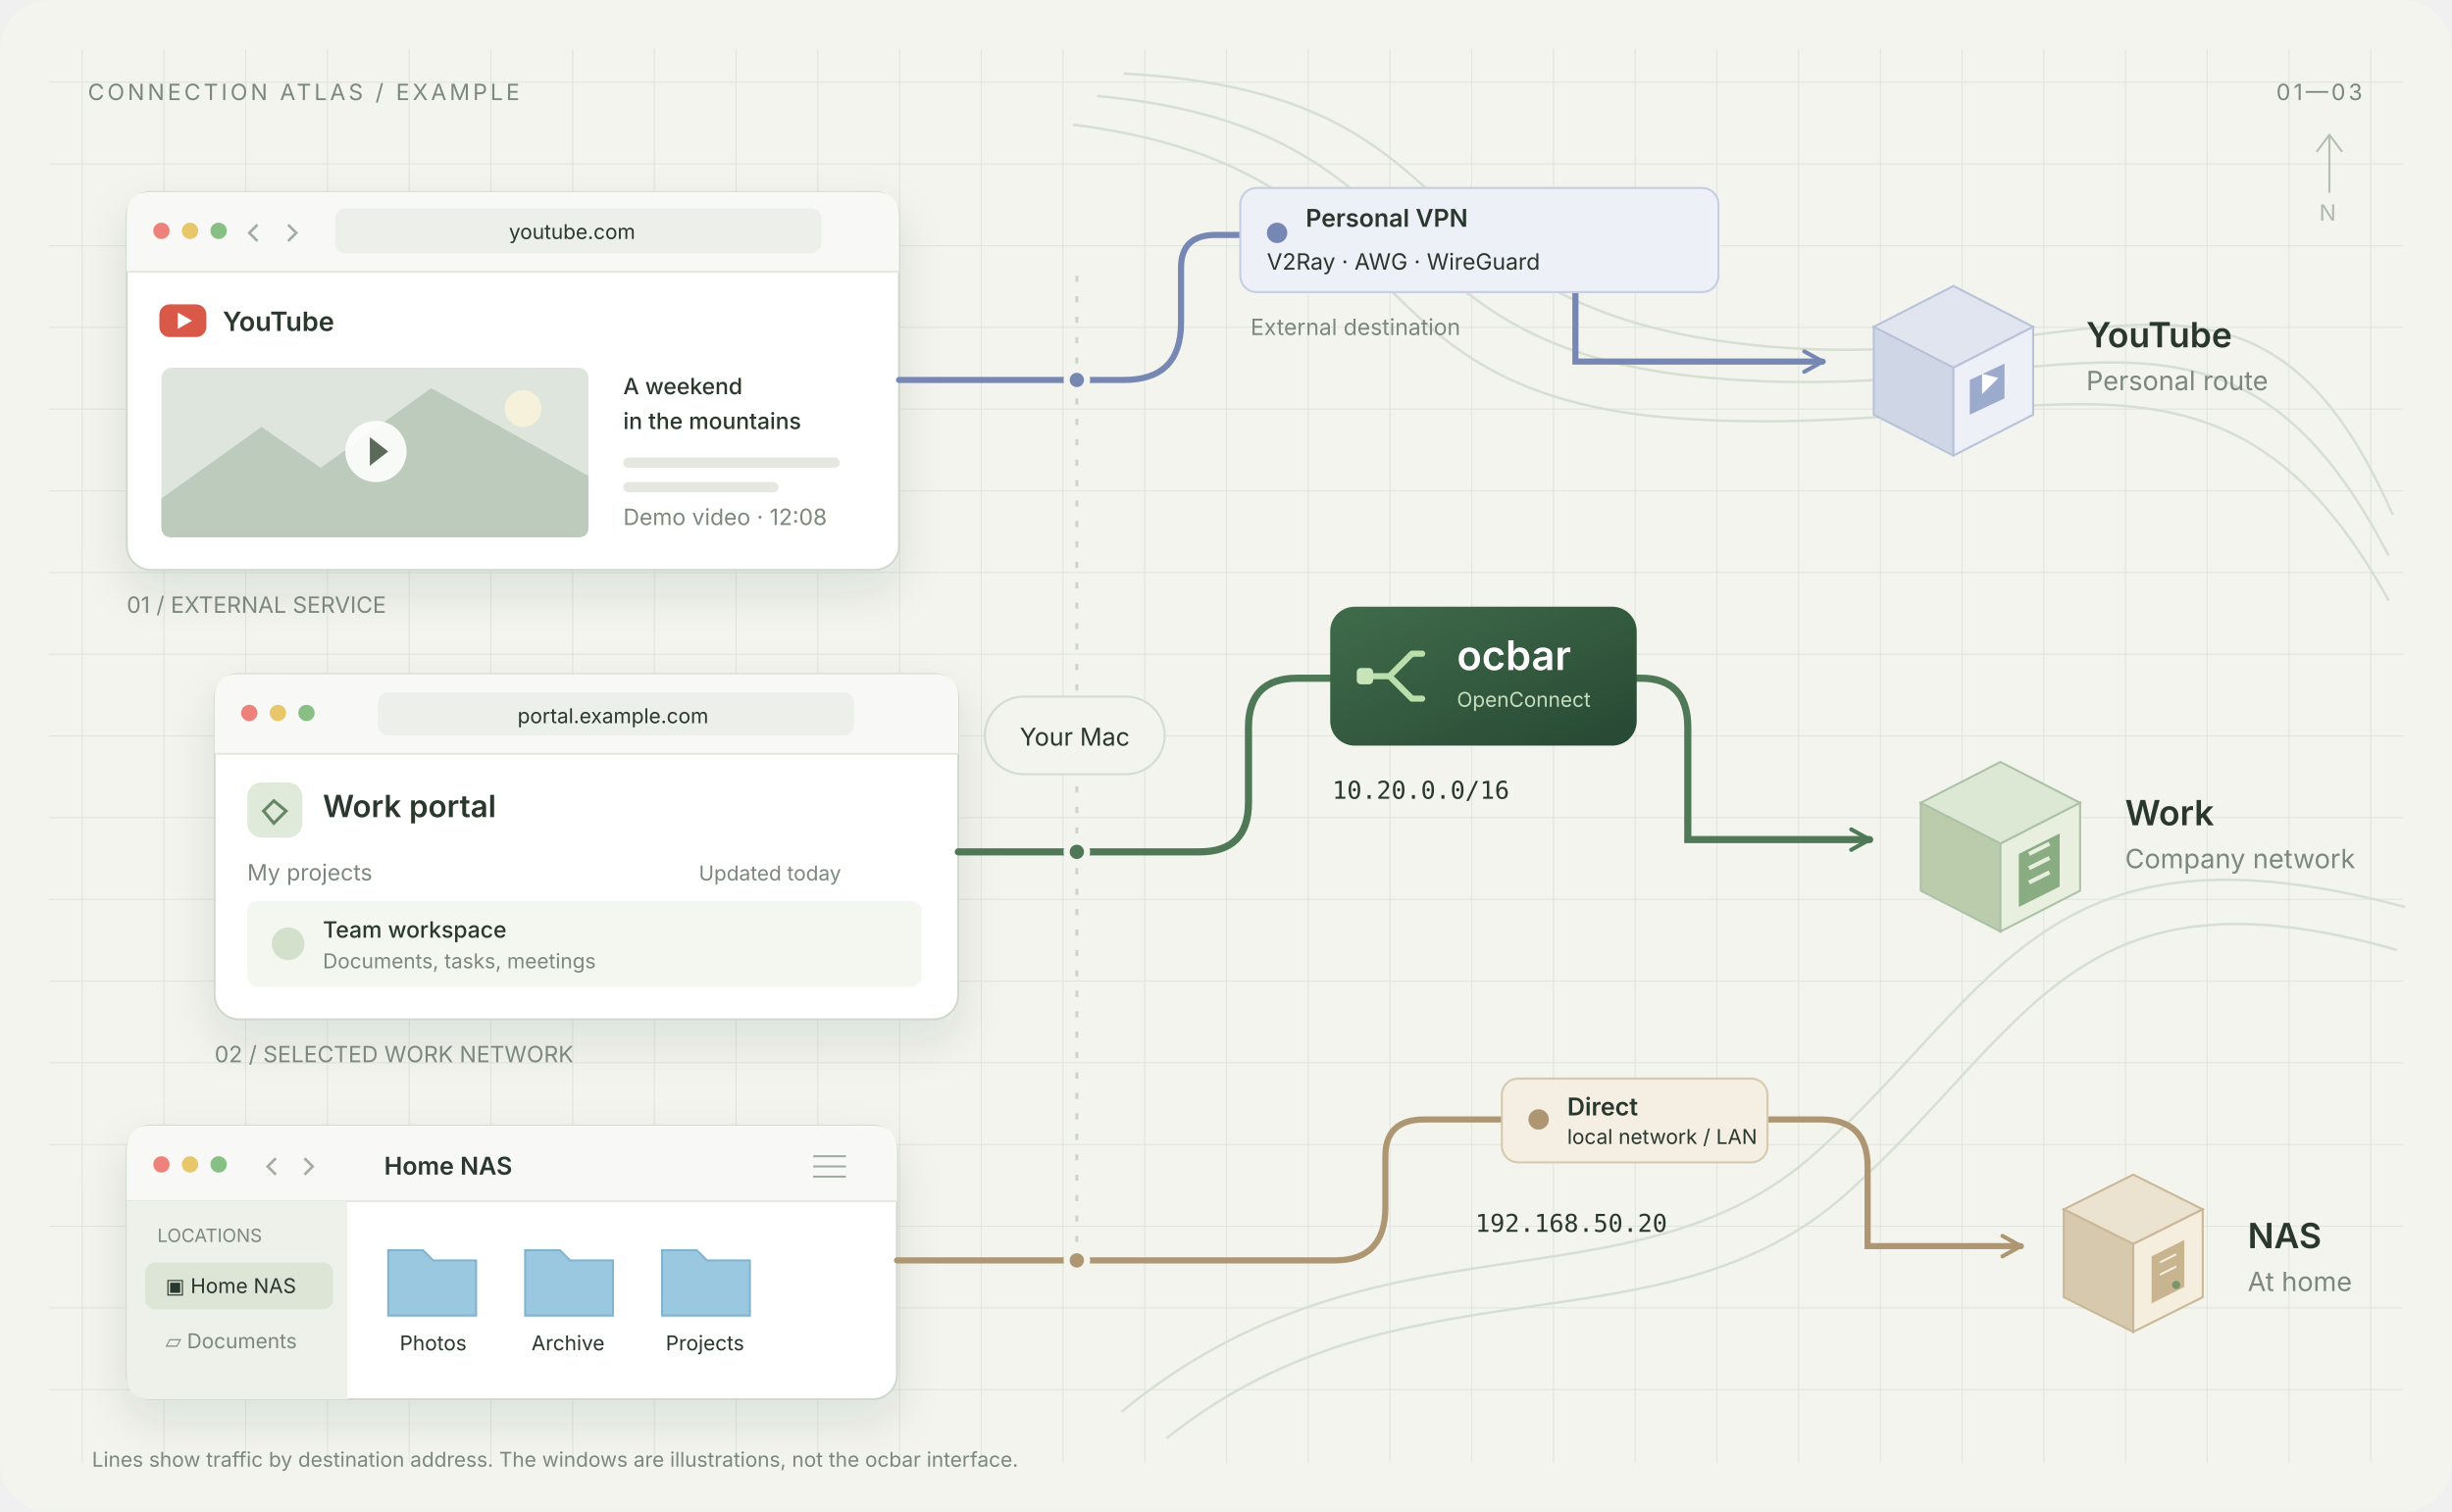
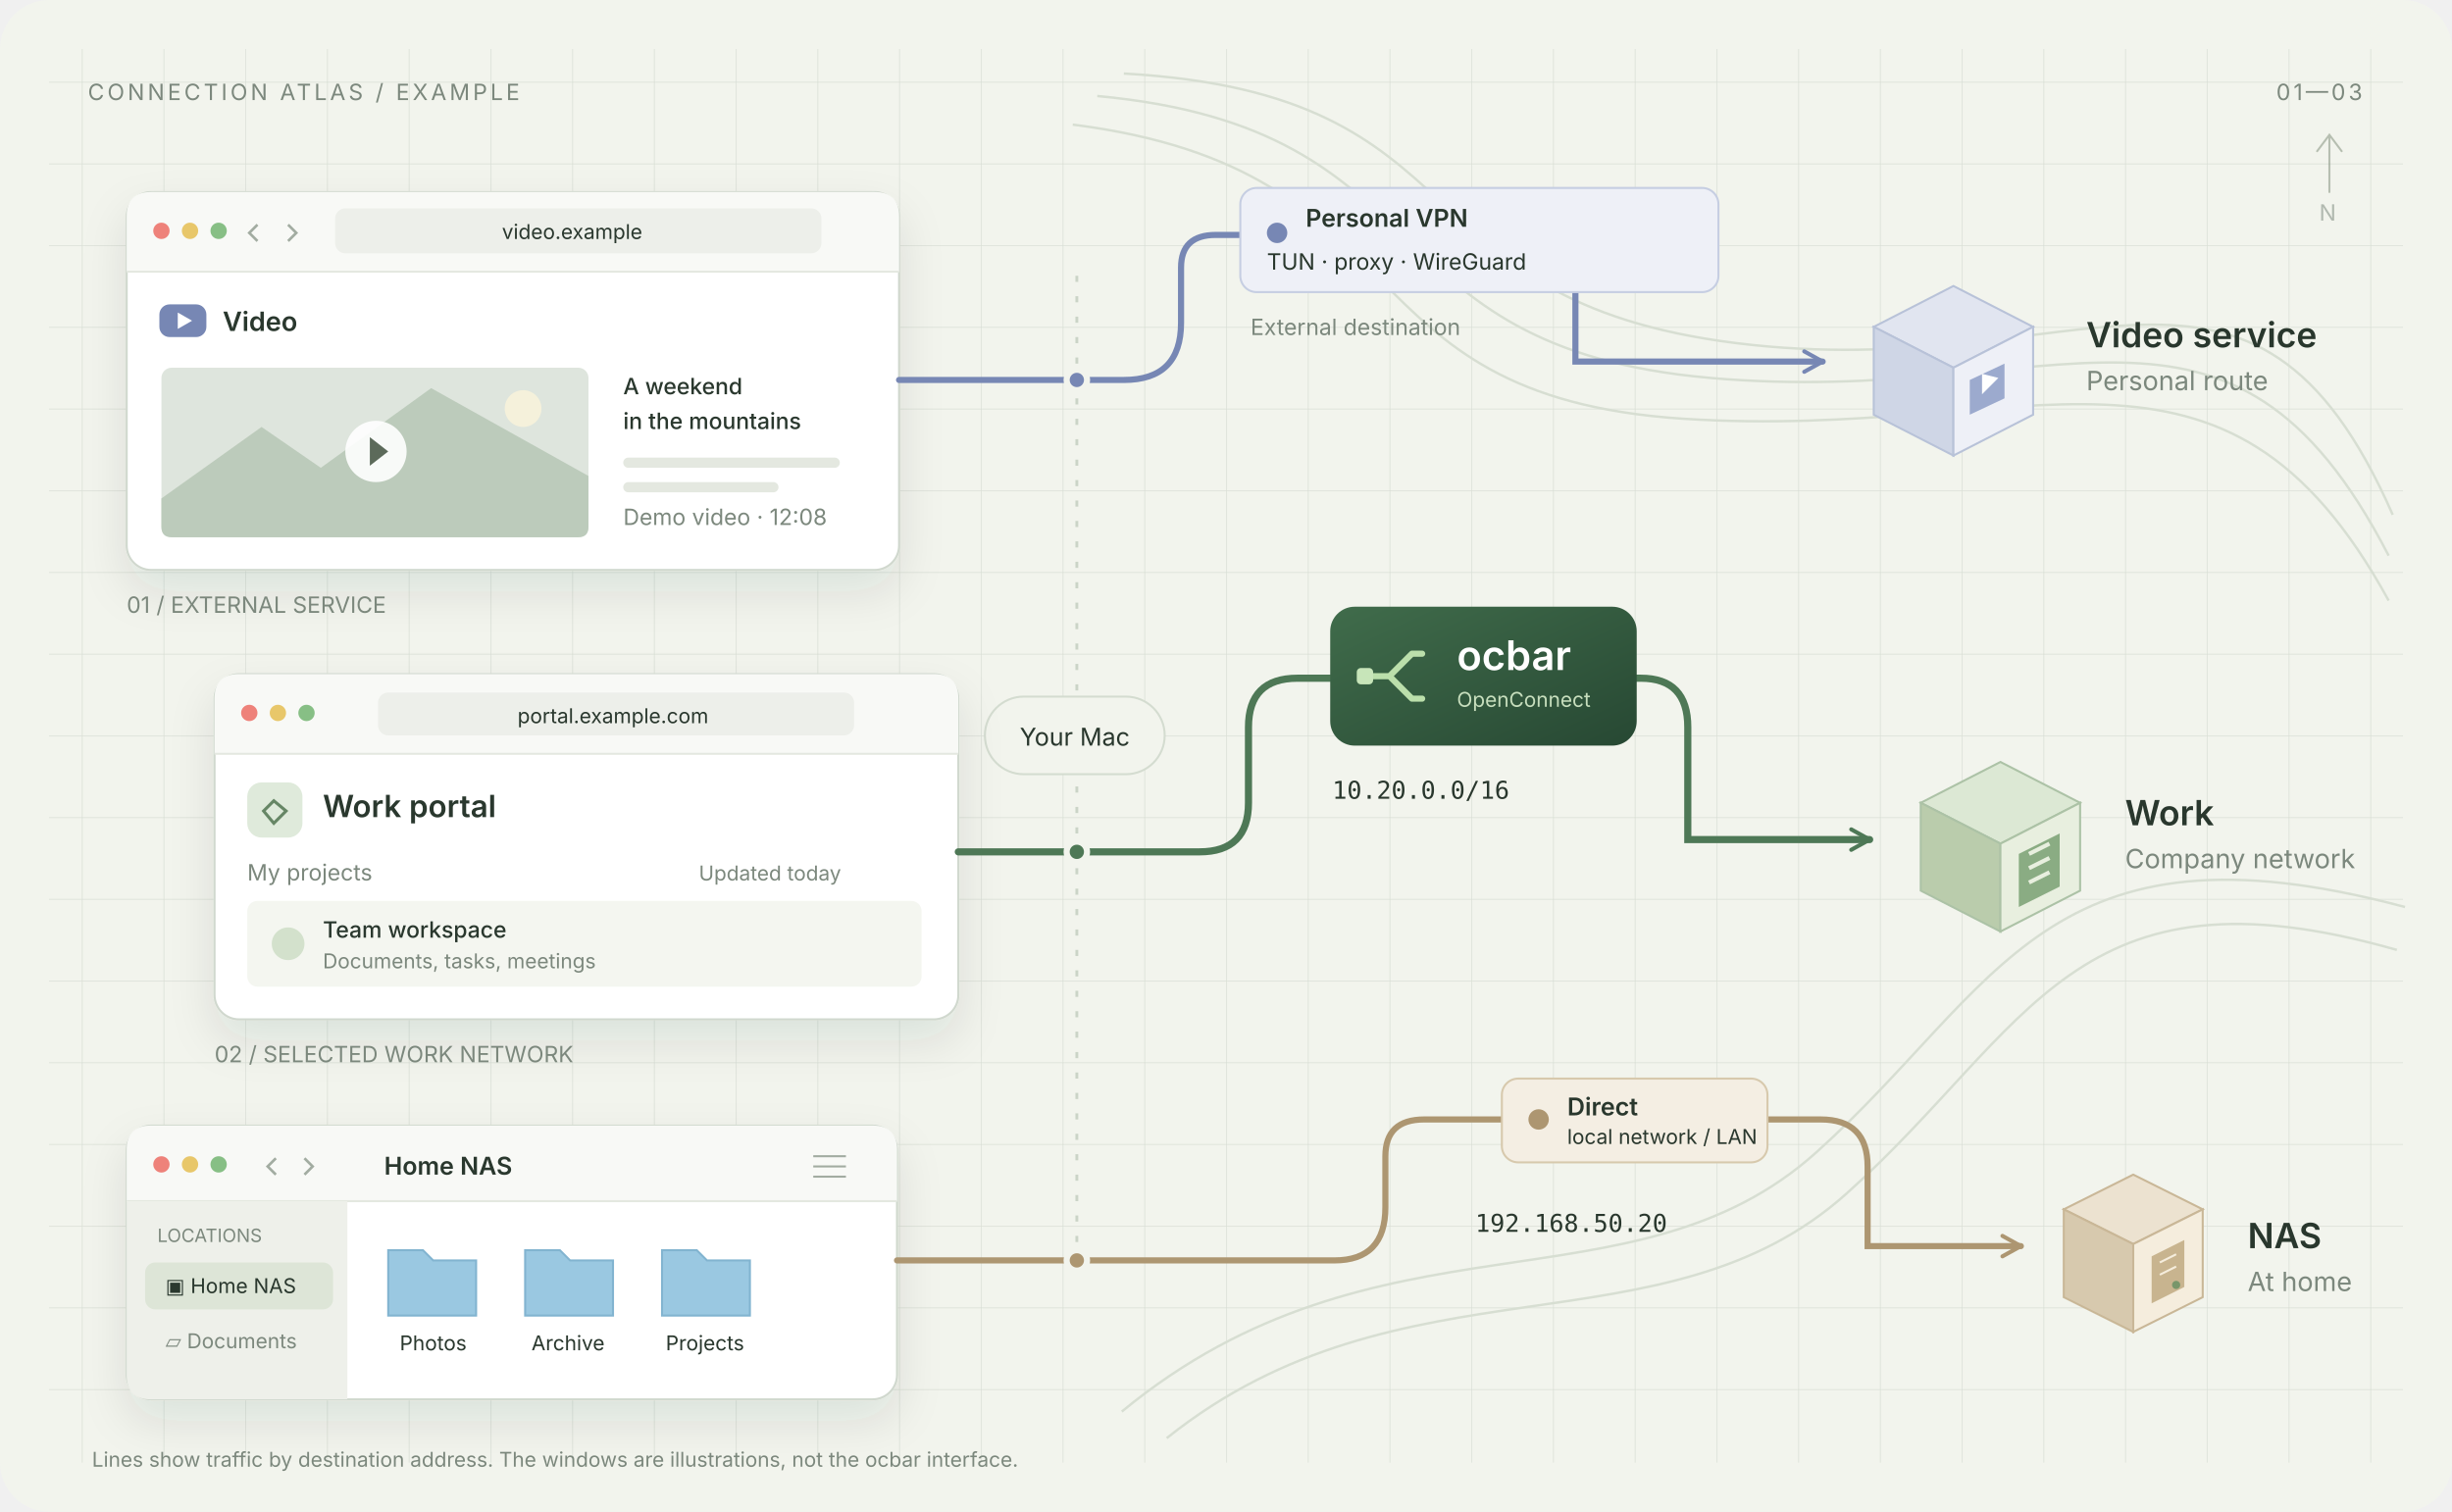
<svg xmlns="http://www.w3.org/2000/svg" width="1200" height="740" viewBox="0 0 1200 740" fill="none" role="img" aria-labelledby="title desc">
  <defs>
    <pattern id="grid" width="40" height="40" patternUnits="userSpaceOnUse">
      <path d="M40 0H0V40" stroke="#D9DFD5" stroke-width=".65" />
    </pattern>
    <filter id="shadow" x="-20%" y="-30%" width="140%" height="180%">
      <feDropShadow dx="0" dy="10" stdDeviation="11" flood-color="#213528" flood-opacity=".10" />
    </filter>
    <linearGradient id="green" x1="0" y1="0" x2="1" y2="1">
      <stop stop-color="#406C4B" />
      <stop offset="1" stop-color="#274833" />
    </linearGradient>
    <style>text{font-family:-apple-system,BlinkMacSystemFont,"Segoe UI",sans-serif;fill:#29372D}.mono{font-family:ui-monospace,SFMono-Regular,Consolas,monospace}.muted{fill:#7C887D}.label{font-size:11px;letter-spacing:1.5px}.body{font-size:13px}.small{font-size:11px}.heading{font-size:17px;font-weight:600}.route-personal,.route-work,.route-lan{transition:opacity .2s}svg[data-focus="personal"] .route-work,svg[data-focus="personal"] .route-lan,svg[data-focus="work"] .route-personal,svg[data-focus="work"] .route-lan,svg[data-focus="lan"] .route-personal,svg[data-focus="lan"] .route-work{opacity:.18}@media(prefers-reduced-motion:reduce){.route-personal,.route-work,.route-lan{transition:none}}</style>
  </defs>
  <rect width="1200" height="740" rx="24" fill="#F2F4ED" />
  <rect x="24" y="24" width="1152" height="692" rx="16" fill="url(#grid)" />
  <path d="M550 36C730 46 681 147 850 168S1102 95 1171 252M537 47C710 63 666 170 837 185S1091 121 1169 272M525 61C699 83 653 194 824 205S1088 146 1169 294M549 691C674 588 799 645 889 564S1001 397 1177 444M571 704C686 612 814 665 904 584S1015 420 1173 465" stroke="#D7DED2" stroke-width="1.2" />
  <text x="43" y="49" class="label muted">CONNECTION ATLAS / EXAMPLE</text>
  <text x="1114" y="49" class="label muted">01—03</text>
  <g opacity=".55">
    <path d="M1140 94V66M1134 74L1140 66L1146 74" stroke="#85927F" stroke-linecap="round" />
    <text x="1135" y="108" class="small muted">N</text>
  </g>
  <path d="M527 135V614" stroke="#CBD4C7" stroke-width="1.4" stroke-dasharray="3 7" />
  <rect x="482" y="341" width="88" height="38" rx="19" fill="#F2F4ED" stroke="#D4DCD0" />
  <text x="526" y="365" font-size="12" text-anchor="middle">Your Mac</text>
  <g class="route-personal">
    <g filter="url(#shadow)">
      <rect x="62" y="94" width="378" height="185" rx="12" fill="white" stroke="#D0D8CE" />
      <path d="M74 94H428Q440 94 440 106V133H62V106Q62 94 74 94" fill="#F8F9F6" />
      <path d="M62 133H440" stroke="#E4E8E0" />
      <circle cx="79" cy="113" r="4" fill="#EE827A" />
      <circle cx="93" cy="113" r="4" fill="#E8C76B" />
      <circle cx="107" cy="113" r="4" fill="#87BF85" />
      <path d="M126 110L122 114L126 118M141 110L145 114L141 118" stroke="#A2ACA1" stroke-width="1.3" />
      <rect x="164" y="102" width="238" height="22" rx="5" fill="#EDEFEA" />
-       <text x="280" y="117" font-size="10" text-anchor="middle">youtube.com</text>
-       <rect x="78" y="149" width="23" height="16" rx="5" fill="#D95847" />
+       <text x="280" y="117" font-size="10" text-anchor="middle">video.example</text>
+       <rect x="78" y="149" width="23" height="16" rx="5" fill="#7787B4" />
      <path d="M87 153L94 157L87 161Z" fill="white" />
-       <text x="109" y="162" font-size="13" font-weight="600">YouTube</text>
+       <text x="109" y="162" font-size="13" font-weight="600">Video</text>
      <rect x="79" y="180" width="209" height="83" rx="5" fill="#DEE5DD" />
      <path d="M79 244L128 209L157 229L211 190L288 233V258Q288 263 283 263H84Q79 263 79 258Z" fill="#BCCBBB" />
      <circle cx="256" cy="200" r="9" fill="#F5F1DB" />
      <circle cx="184" cy="221" r="15" fill="#FFF" fill-opacity=".9" />
      <path d="M181 214L190 221L181 228Z" fill="#5B6A5A" />
      <text x="305" y="193" font-size="11" font-weight="500">A weekend</text>
      <text x="305" y="210" font-size="11" font-weight="500">in the mountains</text>
      <rect x="305" y="224" width="106" height="5" rx="2.5" fill="#E4E8E0" />
      <rect x="305" y="236" width="76" height="5" rx="2.5" fill="#E4E8E0" />
      <text x="305" y="257" class="small muted">Demo video · 12:08</text>
    </g>
    <path d="M440 186H550Q578 186 578 158V131Q578 115 595 115H747Q771 115 771 139V177H892" stroke="#7787B4" stroke-width="3" stroke-linecap="round" />
    <circle cx="527" cy="186" r="5" fill="#7787B4" stroke="#F2F4ED" stroke-width="3" />
    <path d="M883 172L892 177L883 182" stroke="#7787B4" stroke-width="2" stroke-linecap="round" stroke-linejoin="round" />
    <rect x="607" y="92" width="234" height="51" rx="8" fill="#EEF0F7" stroke="#C6CEE2" />
    <circle cx="625" cy="114" r="5" fill="#7787B4" />
    <text x="639" y="111" font-size="12" font-weight="600">Personal VPN</text>
-     <text x="620" y="132" font-size="11" fill="#7787B4">V2Ray · AWG · WireGuard</text>
+     <text x="620" y="132" font-size="11" fill="#7787B4">TUN · proxy · WireGuard</text>
    <text x="612" y="164" class="small muted">External destination</text>
    <g transform="translate(917 140)">
      <path d="M0 20L39 0L78 20L39 40Z" fill="#E1E5F0" stroke="#B8C2D8" />
      <path d="M0 20V63L39 83V40Z" fill="#CFD6E6" stroke="#B8C2D8" />
      <path d="M39 40L78 20V63L39 83Z" fill="#EEF0F7" stroke="#B8C2D8" />
      <path d="M47 46L64 38V55L47 63Z" fill="#9CAACE" />
      <path d="M53 43L61 45L53 53Z" fill="white" />
    </g>
-     <text x="1021" y="170" class="heading">YouTube</text>
+     <text x="1021" y="170" class="heading">Video service</text>
    <text x="1021" y="191" class="body muted">Personal route</text>
    <text x="62" y="300" class="small muted">01 / EXTERNAL SERVICE</text>
  </g>
  <g class="route-work">
    <g filter="url(#shadow)">
      <rect x="105" y="330" width="364" height="169" rx="12" fill="white" stroke="#D0D8CE" />
      <path d="M117 330H457Q469 330 469 342V369H105V342Q105 330 117 330" fill="#F8F9F6" />
      <path d="M105 369H469" stroke="#E4E8E0" />
      <circle cx="122" cy="349" r="4" fill="#EE827A" />
      <circle cx="136" cy="349" r="4" fill="#E8C76B" />
      <circle cx="150" cy="349" r="4" fill="#87BF85" />
      <rect x="185" y="339" width="233" height="21" rx="5" fill="#EDEFEA" />
      <text x="300" y="354" font-size="10" text-anchor="middle">portal.example.com</text>
      <rect x="121" y="383" width="27" height="27" rx="7" fill="#DFEADB" />
      <path d="M129 397L134 392L140 397L134 403Z" stroke="#668665" stroke-width="1.5" />
      <text x="158" y="400" font-size="15" font-weight="600">Work portal</text>
      <text x="121" y="431" font-size="11" class="muted">My projects</text>
      <text x="342" y="431" font-size="10" class="muted">Updated today</text>
      <rect x="121" y="441" width="330" height="42" rx="5" fill="#F4F6F0" />
      <circle cx="141" cy="462" r="8" fill="#D3E1CC" />
      <text x="158" y="459" font-size="11" font-weight="500">Team workspace</text>
      <text x="158" y="474" font-size="10" class="muted">Documents, tasks, meetings</text>
    </g>
    <path d="M469 417H587Q611 417 611 393V356Q611 332 635 332H803Q826 332 826 356V411H915" stroke="#4E7856" stroke-width="3.5" stroke-linecap="round" />
    <circle cx="527" cy="417" r="5" fill="#4E7856" stroke="#F2F4ED" stroke-width="3" />
    <path d="M906 406L915 411L906 416" stroke="#4E7856" stroke-width="2" stroke-linecap="round" stroke-linejoin="round" />
    <g transform="translate(651 297)">
      <rect width="150" height="68" rx="12" fill="url(#green)" />
      <path d="M17 34H29L40 23H45M29 34L40 45H45" stroke="#BBDFAB" stroke-width="3" stroke-linecap="round" stroke-linejoin="round" />
      <rect x="13" y="30" width="8" height="8" rx="2" fill="#C7E5B9" />
      <text x="62" y="31" font-size="20" font-weight="600" style="fill:#fff">ocbar</text>
      <text x="62" y="49" font-size="10" style="fill:#C7DEBD">OpenConnect</text>
    </g>
    <text x="652" y="391" class="mono" font-size="12" fill="#4E7856">10.20.0.0/16</text>
    <g transform="translate(940 373)">
      <path d="M0 20L39 0L78 20L39 40Z" fill="#DCE8D4" stroke="#ACC2A6" />
      <path d="M0 20V63L39 83V40Z" fill="#BACCAC" stroke="#ACC2A6" />
      <path d="M39 40L78 20V63L39 83Z" fill="#E8EFDF" stroke="#ACC2A6" />
      <path d="M48 45L68 35V61L48 71Z" fill="#8AAC83" />
      <path d="M53 45L63 40M53 52L63 47M53 59L63 54" stroke="#E8EFDF" stroke-width="2" />
    </g>
    <text x="1040" y="404" class="heading">Work</text>
    <text x="1040" y="425" class="body muted">Company network</text>
    <text x="105" y="520" class="small muted">02 / SELECTED WORK NETWORK</text>
  </g>
  <g class="route-lan">
    <g filter="url(#shadow)">
      <rect x="62" y="551" width="377" height="134" rx="12" fill="white" stroke="#D0D8CE" />
      <path d="M74 551H427Q439 551 439 563V588H62V563Q62 551 74 551" fill="#F8F9F6" />
      <circle cx="79" cy="570" r="4" fill="#EE827A" />
      <circle cx="93" cy="570" r="4" fill="#E8C76B" />
      <circle cx="107" cy="570" r="4" fill="#87BF85" />
      <path d="M135 567L131 571L135 575M149 567L153 571L149 575" stroke="#A2ACA1" stroke-width="1.3" />
      <text x="188" y="575" font-size="12" font-weight="600">Home NAS</text>
      <path d="M398 566H414M398 571H414M398 576H414" stroke="#A2ACA1" />
      <path d="M62 588H439" stroke="#E4E8E0" />
      <path d="M62 588H170V685H74Q62 685 62 673Z" fill="#EEF0EA" />
      <text x="77" y="608" font-size="9" class="muted">LOCATIONS</text>
      <rect x="71" y="618" width="92" height="23" rx="5" fill="#DDE5D7" />
      <text x="81" y="633" font-size="10">▣ Home NAS</text>
      <text x="81" y="660" font-size="10" class="muted">▱ Documents</text>
      <g fill="#9AC8E1" stroke="#82B4D0">
        <path d="M190 612H207L212 617H233V644H190Z" />
        <path d="M257 612H274L279 617H300V644H257Z" />
        <path d="M324 612H341L346 617H367V644H324Z" />
      </g>
      <g font-size="10" text-anchor="middle">
        <text x="212" y="661">Photos</text>
        <text x="278" y="661">Archive</text>
        <text x="345" y="661">Projects</text>
      </g>
    </g>
    <path d="M439 617H653Q678 617 678 591V566Q678 548 697 548H891Q914 548 914 571V610H989" stroke="#AD9671" stroke-width="3" stroke-linecap="round" />
    <circle cx="527" cy="617" r="5" fill="#AD9671" stroke="#F2F4ED" stroke-width="3" />
    <path d="M980 605L989 610L980 615" stroke="#AD9671" stroke-width="2" stroke-linecap="round" stroke-linejoin="round" />
    <rect x="735" y="528" width="130" height="41" rx="8" fill="#F4EEE3" stroke="#D7C9AD" />
    <circle cx="753" cy="548" r="5" fill="#AD9671" />
    <text x="767" y="546" font-size="12" font-weight="600">Direct</text>
    <text x="767" y="560" font-size="10" fill="#AD9671">local network / LAN</text>
    <text x="722" y="603" class="mono" font-size="12" fill="#AD9671">192.168.50.20</text>
    <g transform="translate(1010 572)">
      <path d="M0 20L34 3L68 20L34 37Z" fill="#ECE2D0" stroke="#C9B797" />
      <path d="M0 20V63L34 80V37Z" fill="#D7C9AE" stroke="#C9B797" />
      <path d="M34 37L68 20V63L34 80Z" fill="#F5EDDD" stroke="#C9B797" />
      <path d="M43 43L59 35V58L43 66Z" fill="#C8B48F" />
      <path d="M47 46L55 42M47 52L55 48" stroke="#F5EDDD" />
      <circle cx="55" cy="57" r="2" fill="#78966A" />
    </g>
    <text x="1100" y="611" class="heading">NAS</text>
    <text x="1100" y="632" class="body muted">At home</text>
  </g>
  <text x="45" y="718" font-size="10" class="muted">Lines show traffic by destination address. The windows are illustrations, not the ocbar interface.</text>
</svg>
